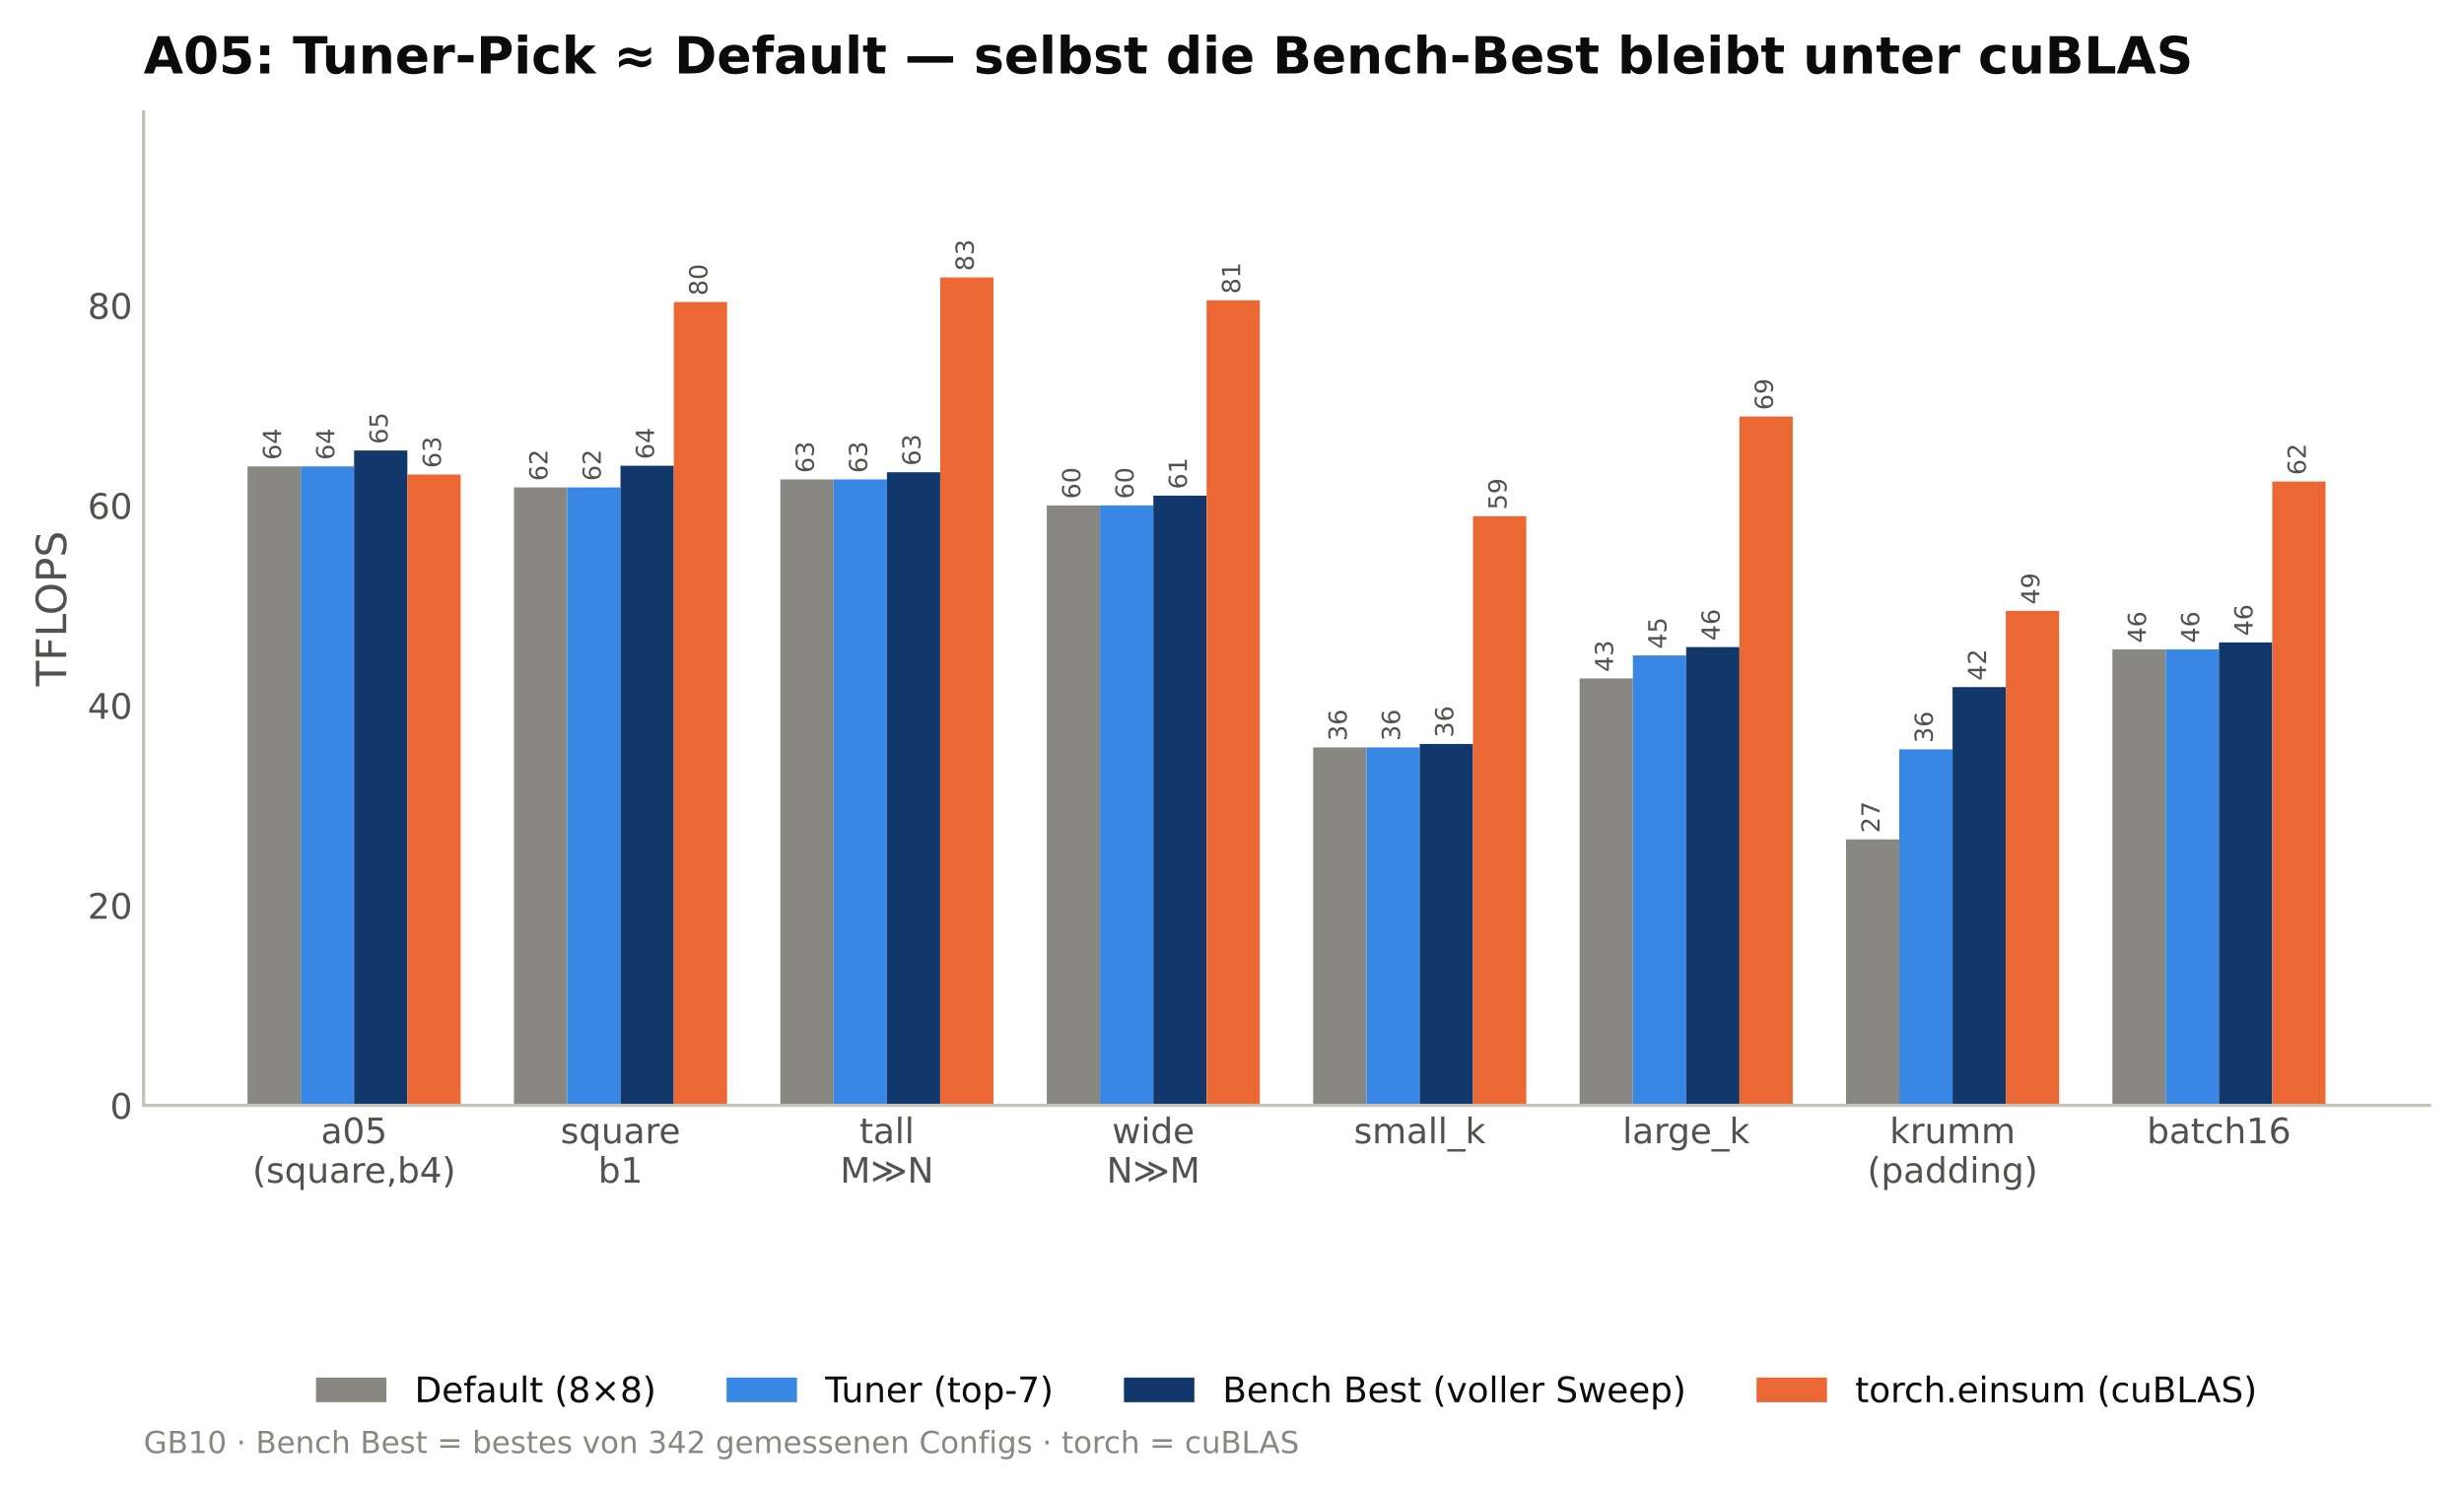
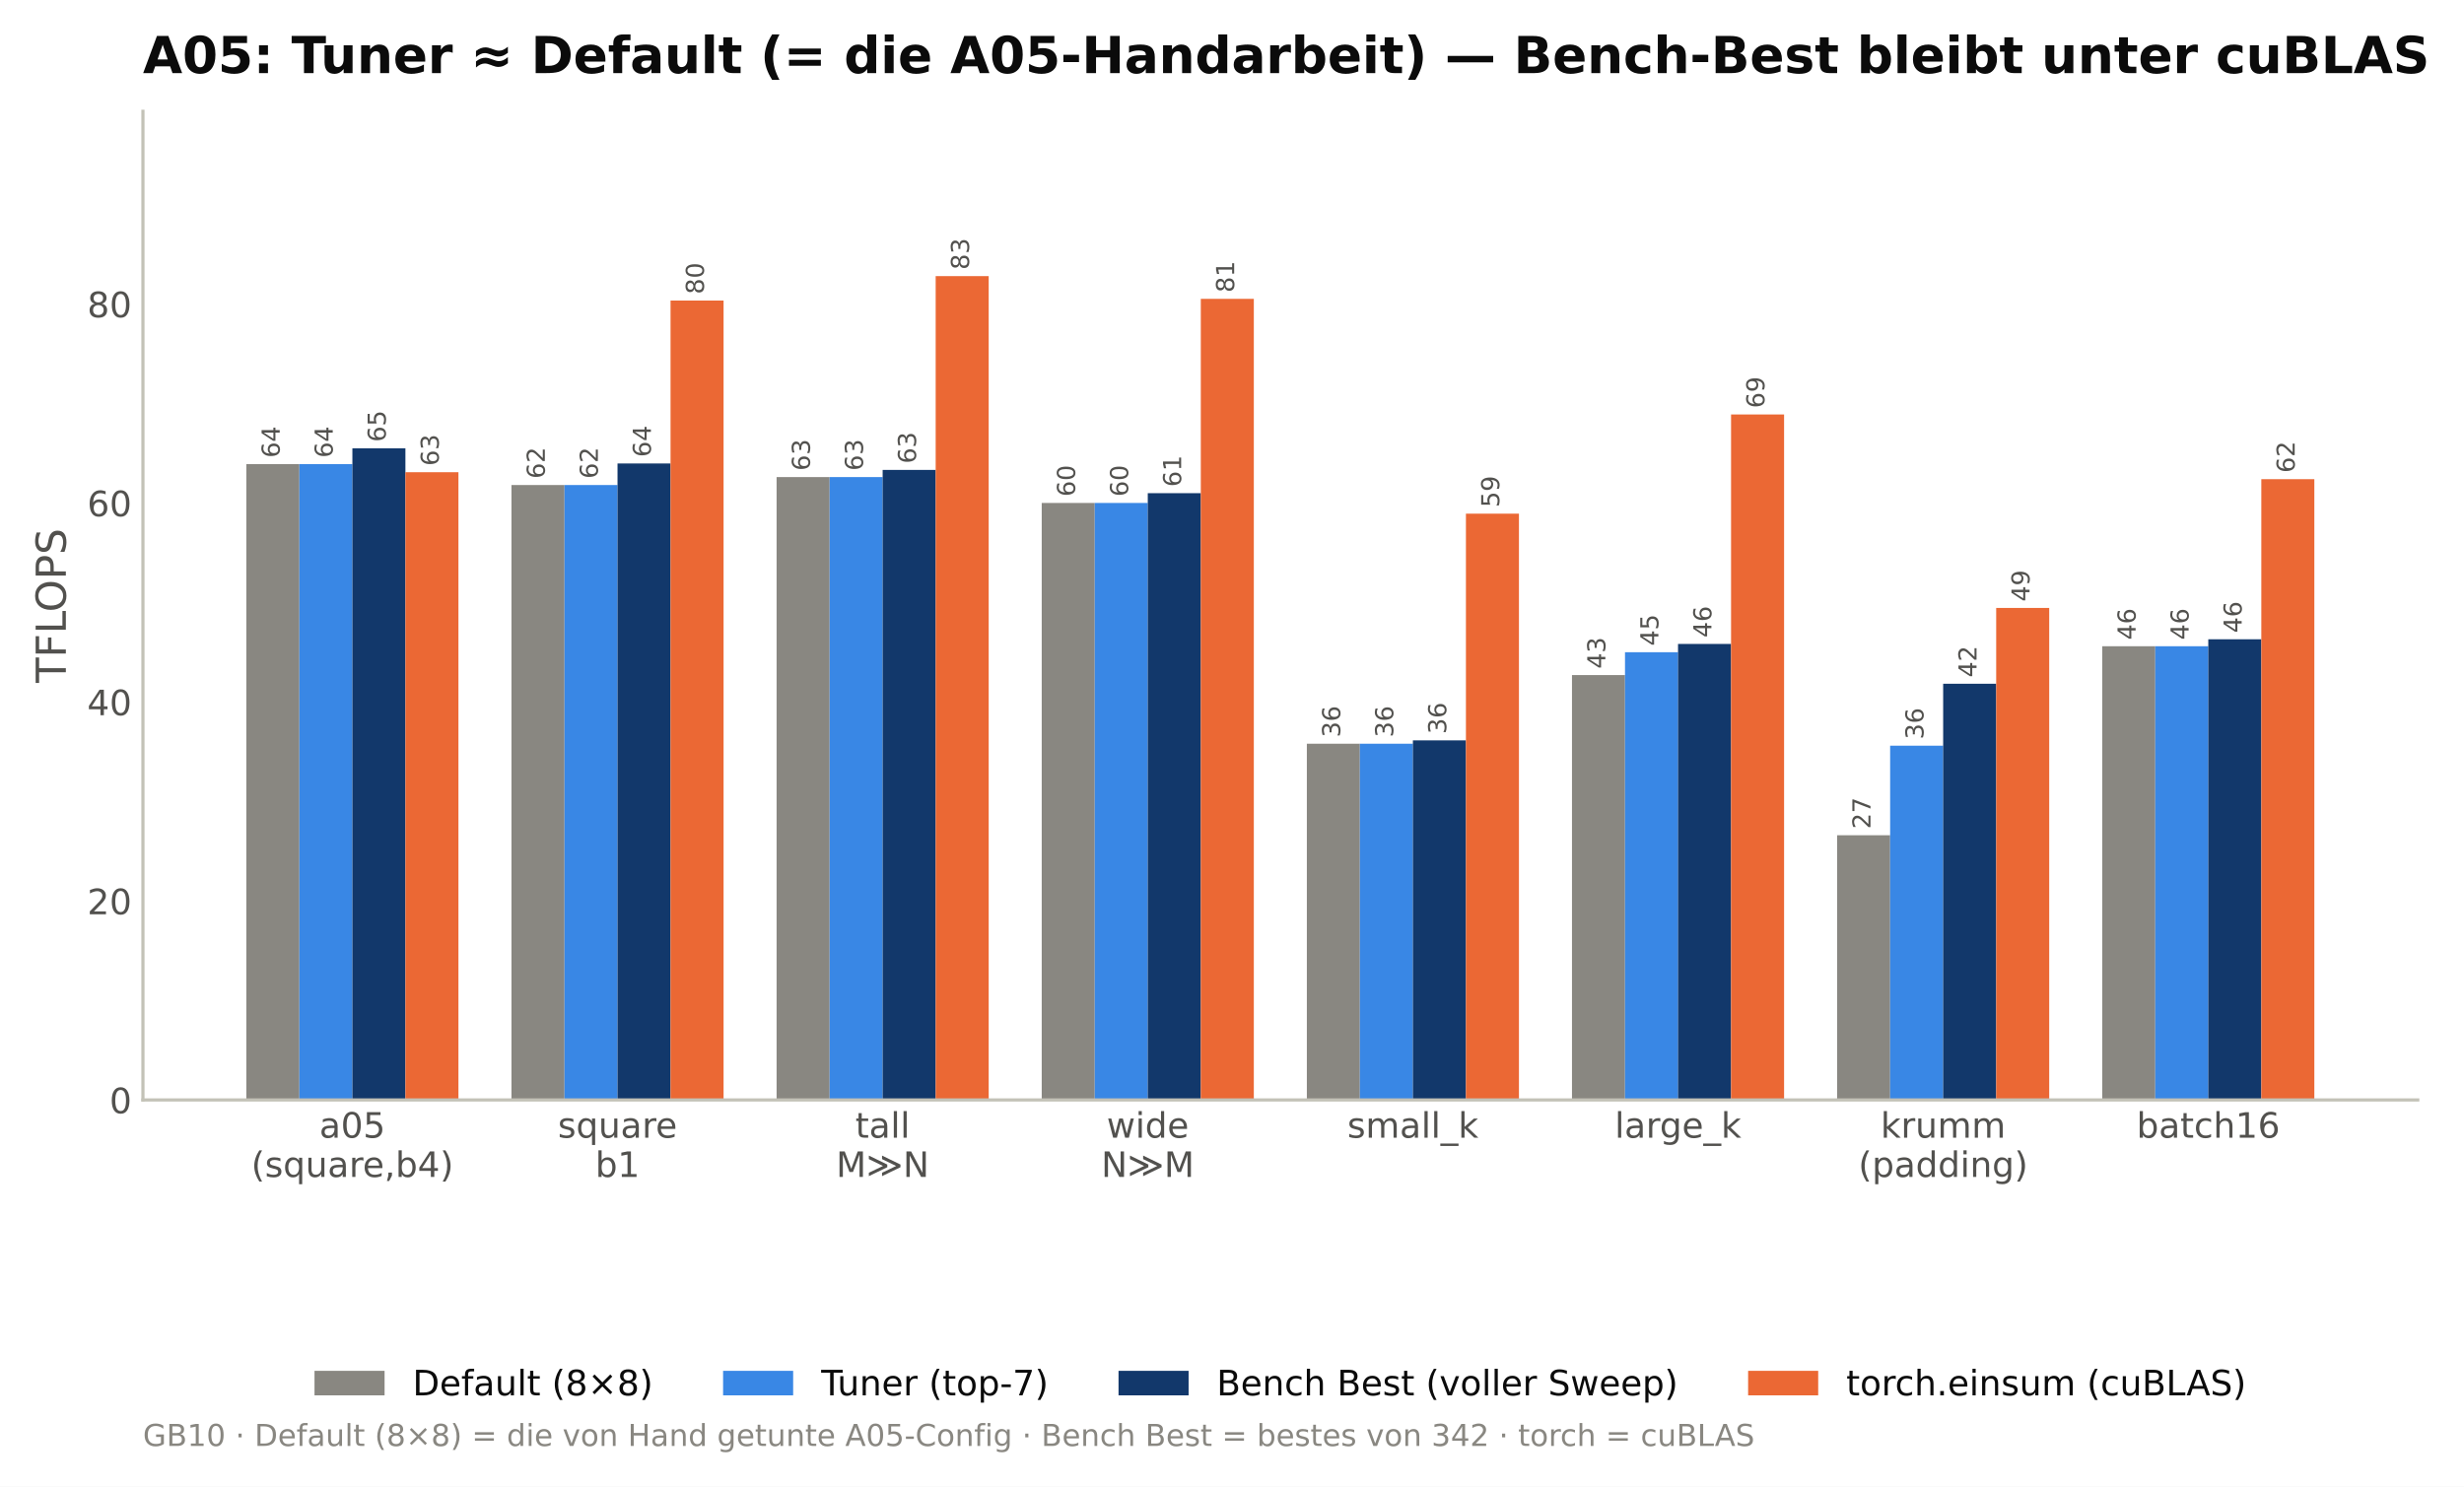
- <svg xmlns="http://www.w3.org/2000/svg" width="769.919pt" height="466.86pt" viewBox="0 0 769.919 466.86" version="1.1">
+ <svg xmlns="http://www.w3.org/2000/svg" width="773.644pt" height="466.86pt" viewBox="0 0 773.644 466.86" version="1.1">
  <defs>
    <style type="text/css">*{stroke-linejoin: round; stroke-linecap: butt}</style>
  </defs>
  <g id="figure_1">
    <g id="patch_1">
-       <path d="M 0 466.86  L 769.919 466.86  L 769.919 0  L 0 0  z " style="fill: #ffffff" />
+       <path d="M 0 466.86  L 773.644 466.86  L 773.644 0  L 0 0  z " style="fill: #ffffff" />
    </g>
    <g id="axes_1">
      <g id="patch_2">
        <path d="M 44.879 345.421  L 759.119 345.421  L 759.119 34.958  L 44.879 34.958  z " style="fill: #ffffff" />
      </g>
      <g id="matplotlib.axis_1">
        <g id="xtick_1">
          <g id="line2d_1" />
          <g id="text_1">
            <text style="font-size: 11px; font-family: 'DejaVu Sans', 'Arial', 'Helvetica', sans-serif; fill: #52514e" transform="translate(100.2732 357.2798)">a05</text>
            <text style="font-size: 11px; font-family: 'DejaVu Sans', 'Arial', 'Helvetica', sans-serif; fill: #52514e" transform="translate(78.87734 369.5974)">(square,b4)</text>
          </g>
        </g>
        <g id="xtick_2">
          <g id="line2d_2" />
          <g id="text_2">
            <text style="font-size: 11px; font-family: 'DejaVu Sans', 'Arial', 'Helvetica', sans-serif; fill: #52514e" transform="translate(175.1528 357.2798)">square</text>
            <text style="font-size: 11px; font-family: 'DejaVu Sans', 'Arial', 'Helvetica', sans-serif; fill: #52514e" transform="translate(186.8962 369.5974)">b1</text>
          </g>
        </g>
        <g id="xtick_3">
          <g id="line2d_3" />
          <g id="text_3">
            <text style="font-size: 11px; font-family: 'DejaVu Sans', 'Arial', 'Helvetica', sans-serif; fill: #52514e" transform="translate(268.5494 357.2798)">tall</text>
            <text style="font-size: 11px; font-family: 'DejaVu Sans', 'Arial', 'Helvetica', sans-serif; fill: #52514e" transform="translate(262.514 369.5974)">M≫N</text>
          </g>
        </g>
        <g id="xtick_4">
          <g id="line2d_4" />
          <g id="text_4">
            <text style="font-size: 11px; font-family: 'DejaVu Sans', 'Arial', 'Helvetica', sans-serif; fill: #52514e" transform="translate(347.4749 357.2798)">wide</text>
            <text style="font-size: 11px; font-family: 'DejaVu Sans', 'Arial', 'Helvetica', sans-serif; fill: #52514e" transform="translate(345.7587 369.5974)">N≫M</text>
          </g>
        </g>
        <g id="xtick_5">
          <g id="line2d_5" />
          <g id="text_5">
            <text style="font-size: 11px; font-family: 'DejaVu Sans', 'Arial', 'Helvetica', sans-serif; text-anchor: middle; fill: #52514e" x="443.621" y="357.28" transform="rotate(-0 443.6214 357.2798)">small_k</text>
          </g>
        </g>
        <g id="xtick_6">
          <g id="line2d_6" />
          <g id="text_6">
            <text style="font-size: 11px; font-family: 'DejaVu Sans', 'Arial', 'Helvetica', sans-serif; text-anchor: middle; fill: #52514e" x="526.866" y="357.28" transform="rotate(-0 526.8662 357.2798)">large_k</text>
          </g>
        </g>
        <g id="xtick_7">
          <g id="line2d_7" />
          <g id="text_7">
            <text style="font-size: 11px; font-family: 'DejaVu Sans', 'Arial', 'Helvetica', sans-serif; fill: #52514e" transform="translate(590.4648 357.2798)">krumm</text>
            <text style="font-size: 11px; font-family: 'DejaVu Sans', 'Arial', 'Helvetica', sans-serif; fill: #52514e" transform="translate(583.4686 369.5974)">(padding)</text>
          </g>
        </g>
        <g id="xtick_8">
          <g id="line2d_8" />
          <g id="text_8">
            <text style="font-size: 11px; font-family: 'DejaVu Sans', 'Arial', 'Helvetica', sans-serif; text-anchor: middle; fill: #52514e" x="693.356" y="357.28" transform="rotate(-0 693.3557 357.2798)">batch16</text>
          </g>
        </g>
      </g>
      <g id="matplotlib.axis_2">
        <g id="ytick_1">
          <g id="line2d_9" />
          <g id="text_9">
            <text style="font-size: 11px; font-family: 'DejaVu Sans', 'Arial', 'Helvetica', sans-serif; text-anchor: end; fill: #52514e" x="41.379" y="349.601" transform="rotate(-0 41.37906 349.6006)">0</text>
          </g>
        </g>
        <g id="ytick_2">
          <g id="line2d_10" />
          <g id="text_10">
            <text style="font-size: 11px; font-family: 'DejaVu Sans', 'Arial', 'Helvetica', sans-serif; text-anchor: end; fill: #52514e" x="41.379" y="287.108" transform="rotate(-0 41.37906 287.1079)">20</text>
          </g>
        </g>
        <g id="ytick_3">
          <g id="line2d_11" />
          <g id="text_11">
            <text style="font-size: 11px; font-family: 'DejaVu Sans', 'Arial', 'Helvetica', sans-serif; text-anchor: end; fill: #52514e" x="41.379" y="224.615" transform="rotate(-0 41.37906 224.6151)">40</text>
          </g>
        </g>
        <g id="ytick_4">
          <g id="line2d_12" />
          <g id="text_12">
            <text style="font-size: 11px; font-family: 'DejaVu Sans', 'Arial', 'Helvetica', sans-serif; text-anchor: end; fill: #52514e" x="41.379" y="162.122" transform="rotate(-0 41.37906 162.1224)">60</text>
          </g>
        </g>
        <g id="ytick_5">
          <g id="line2d_13" />
          <g id="text_13">
            <text style="font-size: 11px; font-family: 'DejaVu Sans', 'Arial', 'Helvetica', sans-serif; text-anchor: end; fill: #52514e" x="41.379" y="99.63" transform="rotate(-0 41.37906 99.62963)">80</text>
          </g>
        </g>
        <g id="text_14">
          <text style="font-size: 13px; font-family: 'DejaVu Sans', 'Arial', 'Helvetica', sans-serif; text-anchor: middle; fill: #52514e" x="20.678" y="190.19" transform="rotate(-90 20.67797 190.1895)">TFLOPS</text>
        </g>
      </g>
      <g id="patch_3">
-         <path d="M 77.345 345.421  L 93.993 345.421  L 93.993 145.757  L 77.345 145.757  z " clip-path="url(#p94411a5748)" style="fill: #898781" />
+         <path d="M 77.345 345.421  L 93.993 345.421  L 93.993 145.757  L 77.345 145.757  z " clip-path="url(#pc24b8c48ad)" style="fill: #898781" />
      </g>
      <g id="patch_4">
-         <path d="M 160.589 345.421  L 177.238 345.421  L 177.238 152.319  L 160.589 152.319  z " clip-path="url(#p94411a5748)" style="fill: #898781" />
+         <path d="M 160.589 345.421  L 177.238 345.421  L 177.238 152.319  L 160.589 152.319  z " clip-path="url(#pc24b8c48ad)" style="fill: #898781" />
      </g>
      <g id="patch_5">
-         <path d="M 243.834 345.421  L 260.483 345.421  L 260.483 149.819  L 243.834 149.819  z " clip-path="url(#p94411a5748)" style="fill: #898781" />
+         <path d="M 243.834 345.421  L 260.483 345.421  L 260.483 149.819  L 243.834 149.819  z " clip-path="url(#pc24b8c48ad)" style="fill: #898781" />
      </g>
      <g id="patch_6">
-         <path d="M 327.079 345.421  L 343.728 345.421  L 343.728 157.943  L 327.079 157.943  z " clip-path="url(#p94411a5748)" style="fill: #898781" />
+         <path d="M 327.079 345.421  L 343.728 345.421  L 343.728 157.943  L 327.079 157.943  z " clip-path="url(#pc24b8c48ad)" style="fill: #898781" />
      </g>
      <g id="patch_7">
-         <path d="M 410.324 345.421  L 426.972 345.421  L 426.972 233.559  L 410.324 233.559  z " clip-path="url(#p94411a5748)" style="fill: #898781" />
+         <path d="M 410.324 345.421  L 426.972 345.421  L 426.972 233.559  L 410.324 233.559  z " clip-path="url(#pc24b8c48ad)" style="fill: #898781" />
      </g>
      <g id="patch_8">
-         <path d="M 493.568 345.421  L 510.217 345.421  L 510.217 211.999  L 493.568 211.999  z " clip-path="url(#p94411a5748)" style="fill: #898781" />
+         <path d="M 493.568 345.421  L 510.217 345.421  L 510.217 211.999  L 493.568 211.999  z " clip-path="url(#pc24b8c48ad)" style="fill: #898781" />
      </g>
      <g id="patch_9">
-         <path d="M 576.813 345.421  L 593.462 345.421  L 593.462 262.306  L 576.813 262.306  z " clip-path="url(#p94411a5748)" style="fill: #898781" />
+         <path d="M 576.813 345.421  L 593.462 345.421  L 593.462 262.306  L 576.813 262.306  z " clip-path="url(#pc24b8c48ad)" style="fill: #898781" />
      </g>
      <g id="patch_10">
-         <path d="M 660.058 345.421  L 676.707 345.421  L 676.707 202.938  L 660.058 202.938  z " clip-path="url(#p94411a5748)" style="fill: #898781" />
+         <path d="M 660.058 345.421  L 676.707 345.421  L 676.707 202.938  L 660.058 202.938  z " clip-path="url(#pc24b8c48ad)" style="fill: #898781" />
      </g>
      <g id="patch_11">
-         <path d="M 93.993 345.421  L 110.642 345.421  L 110.642 145.757  L 93.993 145.757  z " clip-path="url(#p94411a5748)" style="fill: #3987e5" />
+         <path d="M 93.993 345.421  L 110.642 345.421  L 110.642 145.757  L 93.993 145.757  z " clip-path="url(#pc24b8c48ad)" style="fill: #3987e5" />
      </g>
      <g id="patch_12">
-         <path d="M 177.238 345.421  L 193.887 345.421  L 193.887 152.319  L 177.238 152.319  z " clip-path="url(#p94411a5748)" style="fill: #3987e5" />
+         <path d="M 177.238 345.421  L 193.887 345.421  L 193.887 152.319  L 177.238 152.319  z " clip-path="url(#pc24b8c48ad)" style="fill: #3987e5" />
      </g>
      <g id="patch_13">
-         <path d="M 260.483 345.421  L 277.132 345.421  L 277.132 149.819  L 260.483 149.819  z " clip-path="url(#p94411a5748)" style="fill: #3987e5" />
+         <path d="M 260.483 345.421  L 277.132 345.421  L 277.132 149.819  L 260.483 149.819  z " clip-path="url(#pc24b8c48ad)" style="fill: #3987e5" />
      </g>
      <g id="patch_14">
-         <path d="M 343.728 345.421  L 360.377 345.421  L 360.377 157.943  L 343.728 157.943  z " clip-path="url(#p94411a5748)" style="fill: #3987e5" />
+         <path d="M 343.728 345.421  L 360.377 345.421  L 360.377 157.943  L 343.728 157.943  z " clip-path="url(#pc24b8c48ad)" style="fill: #3987e5" />
      </g>
      <g id="patch_15">
-         <path d="M 426.972 345.421  L 443.621 345.421  L 443.621 233.559  L 426.972 233.559  z " clip-path="url(#p94411a5748)" style="fill: #3987e5" />
+         <path d="M 426.972 345.421  L 443.621 345.421  L 443.621 233.559  L 426.972 233.559  z " clip-path="url(#pc24b8c48ad)" style="fill: #3987e5" />
      </g>
      <g id="patch_16">
-         <path d="M 510.217 345.421  L 526.866 345.421  L 526.866 204.813  L 510.217 204.813  z " clip-path="url(#p94411a5748)" style="fill: #3987e5" />
+         <path d="M 510.217 345.421  L 526.866 345.421  L 526.866 204.813  L 510.217 204.813  z " clip-path="url(#pc24b8c48ad)" style="fill: #3987e5" />
      </g>
      <g id="patch_17">
-         <path d="M 593.462 345.421  L 610.111 345.421  L 610.111 234.184  L 593.462 234.184  z " clip-path="url(#p94411a5748)" style="fill: #3987e5" />
+         <path d="M 593.462 345.421  L 610.111 345.421  L 610.111 234.184  L 593.462 234.184  z " clip-path="url(#pc24b8c48ad)" style="fill: #3987e5" />
      </g>
      <g id="patch_18">
-         <path d="M 676.707 345.421  L 693.356 345.421  L 693.356 202.938  L 676.707 202.938  z " clip-path="url(#p94411a5748)" style="fill: #3987e5" />
+         <path d="M 676.707 345.421  L 693.356 345.421  L 693.356 202.938  L 676.707 202.938  z " clip-path="url(#pc24b8c48ad)" style="fill: #3987e5" />
      </g>
      <g id="patch_19">
-         <path d="M 110.642 345.421  L 127.291 345.421  L 127.291 140.789  L 110.642 140.789  z " clip-path="url(#p94411a5748)" style="fill: #12386b" />
+         <path d="M 110.642 345.421  L 127.291 345.421  L 127.291 140.789  L 110.642 140.789  z " clip-path="url(#pc24b8c48ad)" style="fill: #12386b" />
      </g>
      <g id="patch_20">
-         <path d="M 193.887 345.421  L 210.536 345.421  L 210.536 145.538  L 193.887 145.538  z " clip-path="url(#p94411a5748)" style="fill: #12386b" />
+         <path d="M 193.887 345.421  L 210.536 345.421  L 210.536 145.538  L 193.887 145.538  z " clip-path="url(#pc24b8c48ad)" style="fill: #12386b" />
      </g>
      <g id="patch_21">
-         <path d="M 277.132 345.421  L 293.781 345.421  L 293.781 147.569  L 277.132 147.569  z " clip-path="url(#p94411a5748)" style="fill: #12386b" />
+         <path d="M 277.132 345.421  L 293.781 345.421  L 293.781 147.569  L 277.132 147.569  z " clip-path="url(#pc24b8c48ad)" style="fill: #12386b" />
      </g>
      <g id="patch_22">
-         <path d="M 360.377 345.421  L 377.026 345.421  L 377.026 154.881  L 360.377 154.881  z " clip-path="url(#p94411a5748)" style="fill: #12386b" />
+         <path d="M 360.377 345.421  L 377.026 345.421  L 377.026 154.881  L 360.377 154.881  z " clip-path="url(#pc24b8c48ad)" style="fill: #12386b" />
      </g>
      <g id="patch_23">
-         <path d="M 443.621 345.421  L 460.27 345.421  L 460.27 232.497  L 443.621 232.497  z " clip-path="url(#p94411a5748)" style="fill: #12386b" />
+         <path d="M 443.621 345.421  L 460.27 345.421  L 460.27 232.497  L 443.621 232.497  z " clip-path="url(#pc24b8c48ad)" style="fill: #12386b" />
      </g>
      <g id="patch_24">
-         <path d="M 526.866 345.421  L 543.515 345.421  L 543.515 202.219  L 526.866 202.219  z " clip-path="url(#p94411a5748)" style="fill: #12386b" />
+         <path d="M 526.866 345.421  L 543.515 345.421  L 543.515 202.219  L 526.866 202.219  z " clip-path="url(#pc24b8c48ad)" style="fill: #12386b" />
      </g>
      <g id="patch_25">
-         <path d="M 610.111 345.421  L 626.76 345.421  L 626.76 214.718  L 610.111 214.718  z " clip-path="url(#p94411a5748)" style="fill: #12386b" />
+         <path d="M 610.111 345.421  L 626.76 345.421  L 626.76 214.718  L 610.111 214.718  z " clip-path="url(#pc24b8c48ad)" style="fill: #12386b" />
      </g>
      <g id="patch_26">
-         <path d="M 693.356 345.421  L 710.005 345.421  L 710.005 200.751  L 693.356 200.751  z " clip-path="url(#p94411a5748)" style="fill: #12386b" />
+         <path d="M 693.356 345.421  L 710.005 345.421  L 710.005 200.751  L 693.356 200.751  z " clip-path="url(#pc24b8c48ad)" style="fill: #12386b" />
      </g>
      <g id="patch_27">
-         <path d="M 127.291 345.421  L 143.94 345.421  L 143.94 148.288  L 127.291 148.288  z " clip-path="url(#p94411a5748)" style="fill: #eb6834" />
+         <path d="M 127.291 345.421  L 143.94 345.421  L 143.94 148.288  L 127.291 148.288  z " clip-path="url(#pc24b8c48ad)" style="fill: #eb6834" />
      </g>
      <g id="patch_28">
-         <path d="M 210.536 345.421  L 227.185 345.421  L 227.185 94.388  L 210.536 94.388  z " clip-path="url(#p94411a5748)" style="fill: #eb6834" />
+         <path d="M 210.536 345.421  L 227.185 345.421  L 227.185 94.388  L 210.536 94.388  z " clip-path="url(#pc24b8c48ad)" style="fill: #eb6834" />
      </g>
      <g id="patch_29">
-         <path d="M 293.781 345.421  L 310.43 345.421  L 310.43 86.701  L 293.781 86.701  z " clip-path="url(#p94411a5748)" style="fill: #eb6834" />
+         <path d="M 293.781 345.421  L 310.43 345.421  L 310.43 86.701  L 293.781 86.701  z " clip-path="url(#pc24b8c48ad)" style="fill: #eb6834" />
      </g>
      <g id="patch_30">
-         <path d="M 377.026 345.421  L 393.675 345.421  L 393.675 93.857  L 377.026 93.857  z " clip-path="url(#p94411a5748)" style="fill: #eb6834" />
+         <path d="M 377.026 345.421  L 393.675 345.421  L 393.675 93.857  L 377.026 93.857  z " clip-path="url(#pc24b8c48ad)" style="fill: #eb6834" />
      </g>
      <g id="patch_31">
-         <path d="M 460.27 345.421  L 476.919 345.421  L 476.919 161.318  L 460.27 161.318  z " clip-path="url(#p94411a5748)" style="fill: #eb6834" />
+         <path d="M 460.27 345.421  L 476.919 345.421  L 476.919 161.318  L 460.27 161.318  z " clip-path="url(#pc24b8c48ad)" style="fill: #eb6834" />
      </g>
      <g id="patch_32">
-         <path d="M 543.515 345.421  L 560.164 345.421  L 560.164 130.165  L 543.515 130.165  z " clip-path="url(#p94411a5748)" style="fill: #eb6834" />
+         <path d="M 543.515 345.421  L 560.164 345.421  L 560.164 130.165  L 543.515 130.165  z " clip-path="url(#pc24b8c48ad)" style="fill: #eb6834" />
      </g>
      <g id="patch_33">
-         <path d="M 626.76 345.421  L 643.409 345.421  L 643.409 190.908  L 626.76 190.908  z " clip-path="url(#p94411a5748)" style="fill: #eb6834" />
+         <path d="M 626.76 345.421  L 643.409 345.421  L 643.409 190.908  L 626.76 190.908  z " clip-path="url(#pc24b8c48ad)" style="fill: #eb6834" />
      </g>
      <g id="patch_34">
-         <path d="M 710.005 345.421  L 726.654 345.421  L 726.654 150.475  L 710.005 150.475  z " clip-path="url(#p94411a5748)" style="fill: #eb6834" />
+         <path d="M 710.005 345.421  L 726.654 345.421  L 726.654 150.475  L 710.005 150.475  z " clip-path="url(#pc24b8c48ad)" style="fill: #eb6834" />
      </g>
      <g id="patch_35">
        <path d="M 44.879 345.421  L 44.879 34.958  " style="fill: none; stroke: #c3c2b7; stroke-linejoin: miter; stroke-linecap: square" />
      </g>
      <g id="patch_36">
        <path d="M 44.879 345.421  L 759.119 345.421  " style="fill: none; stroke: #c3c2b7; stroke-linejoin: miter; stroke-linecap: square" />
      </g>
      <g id="text_15">
        <text style="font-size: 7.8px; font-family: 'DejaVu Sans', 'Arial', 'Helvetica', sans-serif; fill: #52514e" transform="translate(87.8213 143.7572) rotate(-90)">64</text>
      </g>
      <g id="text_16">
        <text style="font-size: 7.8px; font-family: 'DejaVu Sans', 'Arial', 'Helvetica', sans-serif; fill: #52514e" transform="translate(171.0661 150.3189) rotate(-90)">62</text>
      </g>
      <g id="text_17">
        <text style="font-size: 7.8px; font-family: 'DejaVu Sans', 'Arial', 'Helvetica', sans-serif; fill: #52514e" transform="translate(254.3108 147.8192) rotate(-90)">63</text>
      </g>
      <g id="text_18">
        <text style="font-size: 7.8px; font-family: 'DejaVu Sans', 'Arial', 'Helvetica', sans-serif; fill: #52514e" transform="translate(337.5556 155.9432) rotate(-90)">60</text>
      </g>
      <g id="text_19">
        <text style="font-size: 7.8px; font-family: 'DejaVu Sans', 'Arial', 'Helvetica', sans-serif; fill: #52514e" transform="translate(420.8003 231.5595) rotate(-90)">36</text>
      </g>
      <g id="text_20">
        <text style="font-size: 7.8px; font-family: 'DejaVu Sans', 'Arial', 'Helvetica', sans-serif; fill: #52514e" transform="translate(504.0451 209.9995) rotate(-90)">43</text>
      </g>
      <g id="text_21">
        <text style="font-size: 7.8px; font-family: 'DejaVu Sans', 'Arial', 'Helvetica', sans-serif; fill: #52514e" transform="translate(587.2898 260.3061) rotate(-90)">27</text>
      </g>
      <g id="text_22">
        <text style="font-size: 7.8px; font-family: 'DejaVu Sans', 'Arial', 'Helvetica', sans-serif; fill: #52514e" transform="translate(670.5346 200.938) rotate(-90)">46</text>
      </g>
      <g id="text_23">
        <text style="font-size: 7.8px; font-family: 'DejaVu Sans', 'Arial', 'Helvetica', sans-serif; fill: #52514e" transform="translate(104.4703 143.7572) rotate(-90)">64</text>
      </g>
      <g id="text_24">
        <text style="font-size: 7.8px; font-family: 'DejaVu Sans', 'Arial', 'Helvetica', sans-serif; fill: #52514e" transform="translate(187.715 150.3189) rotate(-90)">62</text>
      </g>
      <g id="text_25">
        <text style="font-size: 7.8px; font-family: 'DejaVu Sans', 'Arial', 'Helvetica', sans-serif; fill: #52514e" transform="translate(270.9598 147.8192) rotate(-90)">63</text>
      </g>
      <g id="text_26">
        <text style="font-size: 7.8px; font-family: 'DejaVu Sans', 'Arial', 'Helvetica', sans-serif; fill: #52514e" transform="translate(354.2045 155.9432) rotate(-90)">60</text>
      </g>
      <g id="text_27">
        <text style="font-size: 7.8px; font-family: 'DejaVu Sans', 'Arial', 'Helvetica', sans-serif; fill: #52514e" transform="translate(437.4493 231.5595) rotate(-90)">36</text>
      </g>
      <g id="text_28">
        <text style="font-size: 7.8px; font-family: 'DejaVu Sans', 'Arial', 'Helvetica', sans-serif; fill: #52514e" transform="translate(520.694 202.8128) rotate(-90)">45</text>
      </g>
      <g id="text_29">
        <text style="font-size: 7.8px; font-family: 'DejaVu Sans', 'Arial', 'Helvetica', sans-serif; fill: #52514e" transform="translate(603.9388 232.1844) rotate(-90)">36</text>
      </g>
      <g id="text_30">
        <text style="font-size: 7.8px; font-family: 'DejaVu Sans', 'Arial', 'Helvetica', sans-serif; fill: #52514e" transform="translate(687.1835 200.938) rotate(-90)">46</text>
      </g>
      <g id="text_31">
        <text style="font-size: 7.8px; font-family: 'DejaVu Sans', 'Arial', 'Helvetica', sans-serif; fill: #52514e" transform="translate(121.1192 138.789) rotate(-90)">65</text>
      </g>
      <g id="text_32">
        <text style="font-size: 7.8px; font-family: 'DejaVu Sans', 'Arial', 'Helvetica', sans-serif; fill: #52514e" transform="translate(204.364 143.5384) rotate(-90)">64</text>
      </g>
      <g id="text_33">
        <text style="font-size: 7.8px; font-family: 'DejaVu Sans', 'Arial', 'Helvetica', sans-serif; fill: #52514e" transform="translate(287.6087 145.5694) rotate(-90)">63</text>
      </g>
      <g id="text_34">
        <text style="font-size: 7.8px; font-family: 'DejaVu Sans', 'Arial', 'Helvetica', sans-serif; fill: #52514e" transform="translate(370.8535 152.8811) rotate(-90)">61</text>
      </g>
      <g id="text_35">
        <text style="font-size: 7.8px; font-family: 'DejaVu Sans', 'Arial', 'Helvetica', sans-serif; fill: #52514e" transform="translate(454.0982 230.4971) rotate(-90)">36</text>
      </g>
      <g id="text_36">
        <text style="font-size: 7.8px; font-family: 'DejaVu Sans', 'Arial', 'Helvetica', sans-serif; fill: #52514e" transform="translate(537.343 200.2194) rotate(-90)">46</text>
      </g>
      <g id="text_37">
        <text style="font-size: 7.8px; font-family: 'DejaVu Sans', 'Arial', 'Helvetica', sans-serif; fill: #52514e" transform="translate(620.5877 212.7179) rotate(-90)">42</text>
      </g>
      <g id="text_38">
        <text style="font-size: 7.8px; font-family: 'DejaVu Sans', 'Arial', 'Helvetica', sans-serif; fill: #52514e" transform="translate(703.8325 198.7508) rotate(-90)">46</text>
      </g>
      <g id="text_39">
        <text style="font-size: 7.8px; font-family: 'DejaVu Sans', 'Arial', 'Helvetica', sans-serif; fill: #52514e" transform="translate(137.7682 146.2881) rotate(-90)">63</text>
      </g>
      <g id="text_40">
        <text style="font-size: 7.8px; font-family: 'DejaVu Sans', 'Arial', 'Helvetica', sans-serif; fill: #52514e" transform="translate(221.0129 92.38811) rotate(-90)">80</text>
      </g>
      <g id="text_41">
        <text style="font-size: 7.8px; font-family: 'DejaVu Sans', 'Arial', 'Helvetica', sans-serif; fill: #52514e" transform="translate(304.2577 84.7015) rotate(-90)">83</text>
      </g>
      <g id="text_42">
        <text style="font-size: 7.8px; font-family: 'DejaVu Sans', 'Arial', 'Helvetica', sans-serif; fill: #52514e" transform="translate(387.5024 91.85692) rotate(-90)">81</text>
      </g>
      <g id="text_43">
        <text style="font-size: 7.8px; font-family: 'DejaVu Sans', 'Arial', 'Helvetica', sans-serif; fill: #52514e" transform="translate(470.7472 159.3178) rotate(-90)">59</text>
      </g>
      <g id="text_44">
        <text style="font-size: 7.8px; font-family: 'DejaVu Sans', 'Arial', 'Helvetica', sans-serif; fill: #52514e" transform="translate(553.9919 128.1652) rotate(-90)">69</text>
      </g>
      <g id="text_45">
        <text style="font-size: 7.8px; font-family: 'DejaVu Sans', 'Arial', 'Helvetica', sans-serif; fill: #52514e" transform="translate(637.2367 188.9082) rotate(-90)">49</text>
      </g>
      <g id="text_46">
        <text style="font-size: 7.8px; font-family: 'DejaVu Sans', 'Arial', 'Helvetica', sans-serif; fill: #52514e" transform="translate(720.4814 148.4754) rotate(-90)">62</text>
      </g>
      <g id="text_47">
-         <text style="font-size: 9.5px; font-family: 'DejaVu Sans', 'Arial', 'Helvetica', sans-serif; text-anchor: start; fill: #898781" x="44.879" y="454.084" transform="rotate(-0 44.87906 454.0839)">GB10 · Bench Best = bestes von 342 gemessenen Configs · torch = cuBLAS</text>
+         <text style="font-size: 9.5px; font-family: 'DejaVu Sans', 'Arial', 'Helvetica', sans-serif; text-anchor: start; fill: #898781" x="44.879" y="454.084" transform="rotate(-0 44.87906 454.0839)">GB10 · Default (8×8) = die von Hand getunte A05-Config · Bench Best = bestes von 342 · torch = cuBLAS</text>
      </g>
      <g id="text_48">
-         <text style="font-weight: 700; font-size: 16px; font-family: 'DejaVu Sans', 'Arial', 'Helvetica', sans-serif; text-anchor: start; fill: #0b0b0b" x="44.879" y="22.957" transform="rotate(-0 44.87906 22.9575)">A05: Tuner-Pick ≈ Default — selbst die Bench-Best bleibt unter cuBLAS</text>
+         <text style="font-weight: 700; font-size: 16px; font-family: 'DejaVu Sans', 'Arial', 'Helvetica', sans-serif; text-anchor: start; fill: #0b0b0b" x="44.879" y="22.957" transform="rotate(-0 44.87906 22.9575)">A05: Tuner ≈ Default (= die A05-Handarbeit) — Bench-Best bleibt unter cuBLAS</text>
      </g>
      <g id="legend_1">
        <g id="patch_37">
          <path d="M 98.749 438.191  L 120.749 438.191  L 120.749 430.491  L 98.749 430.491  z " style="fill: #898781" />
        </g>
        <g id="text_49">
          <text style="font-size: 11px; font-family: 'DejaVu Sans', 'Arial', 'Helvetica', sans-serif; text-anchor: start; fill: #0b0b0b" x="129.549" y="438.191" transform="rotate(-0 129.5488 438.1911)">Default (8×8)</text>
        </g>
        <g id="patch_38">
          <path d="M 227.035 438.191  L 249.035 438.191  L 249.035 430.491  L 227.035 430.491  z " style="fill: #3987e5" />
        </g>
        <g id="text_50">
          <text style="font-size: 11px; font-family: 'DejaVu Sans', 'Arial', 'Helvetica', sans-serif; text-anchor: start; fill: #0b0b0b" x="257.835" y="438.191" transform="rotate(-0 257.8346 438.1911)">Tuner (top-7)</text>
        </g>
        <g id="patch_39">
          <path d="M 351.195 438.191  L 373.195 438.191  L 373.195 430.491  L 351.195 430.491  z " style="fill: #12386b" />
        </g>
        <g id="text_51">
          <text style="font-size: 11px; font-family: 'DejaVu Sans', 'Arial', 'Helvetica', sans-serif; text-anchor: start; fill: #0b0b0b" x="381.995" y="438.191" transform="rotate(-0 381.9954 438.1911)">Bench Best (voller Sweep)</text>
        </g>
        <g id="patch_40">
          <path d="M 548.874 438.191  L 570.874 438.191  L 570.874 430.491  L 548.874 430.491  z " style="fill: #eb6834" />
        </g>
        <g id="text_52">
          <text style="font-size: 11px; font-family: 'DejaVu Sans', 'Arial', 'Helvetica', sans-serif; text-anchor: start; fill: #0b0b0b" x="579.674" y="438.191" transform="rotate(-0 579.674 438.1911)">torch.einsum (cuBLAS)</text>
        </g>
      </g>
    </g>
  </g>
  <defs>
-     <clipPath id="p94411a5748">
+     <clipPath id="pc24b8c48ad">
      <rect x="44.879" y="34.958" width="714.24" height="310.464" />
    </clipPath>
  </defs>
</svg>
